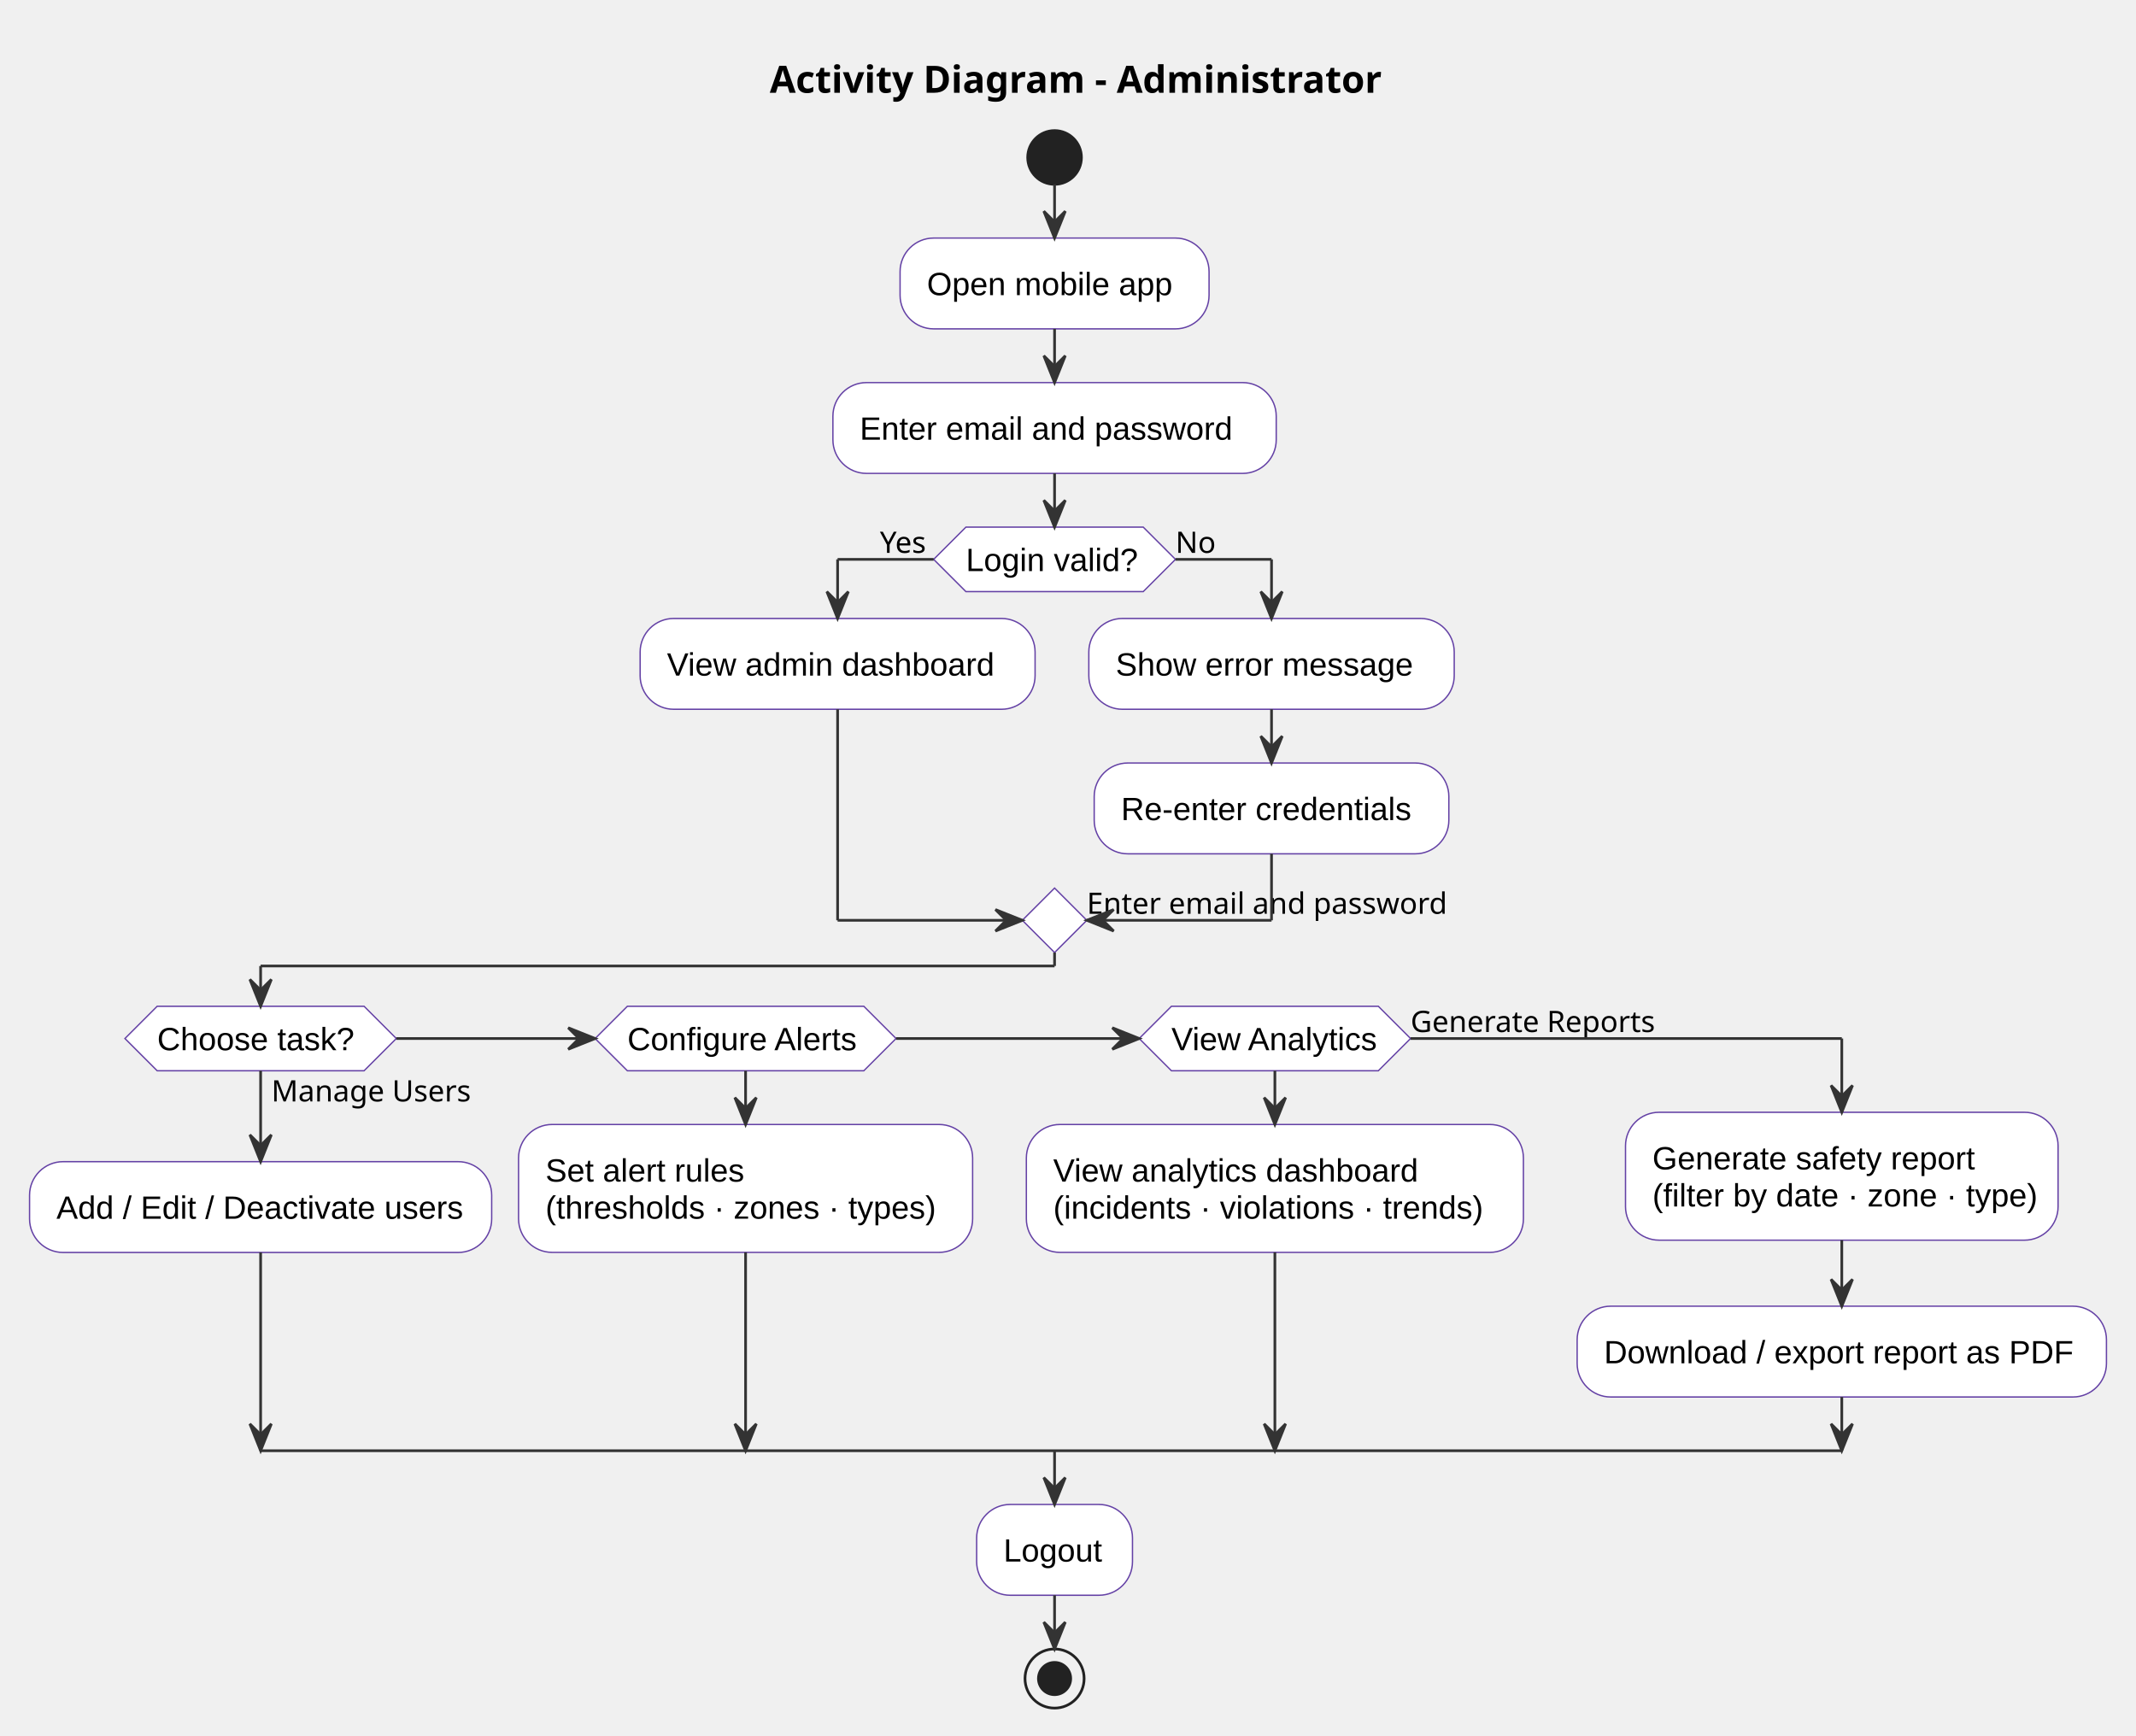
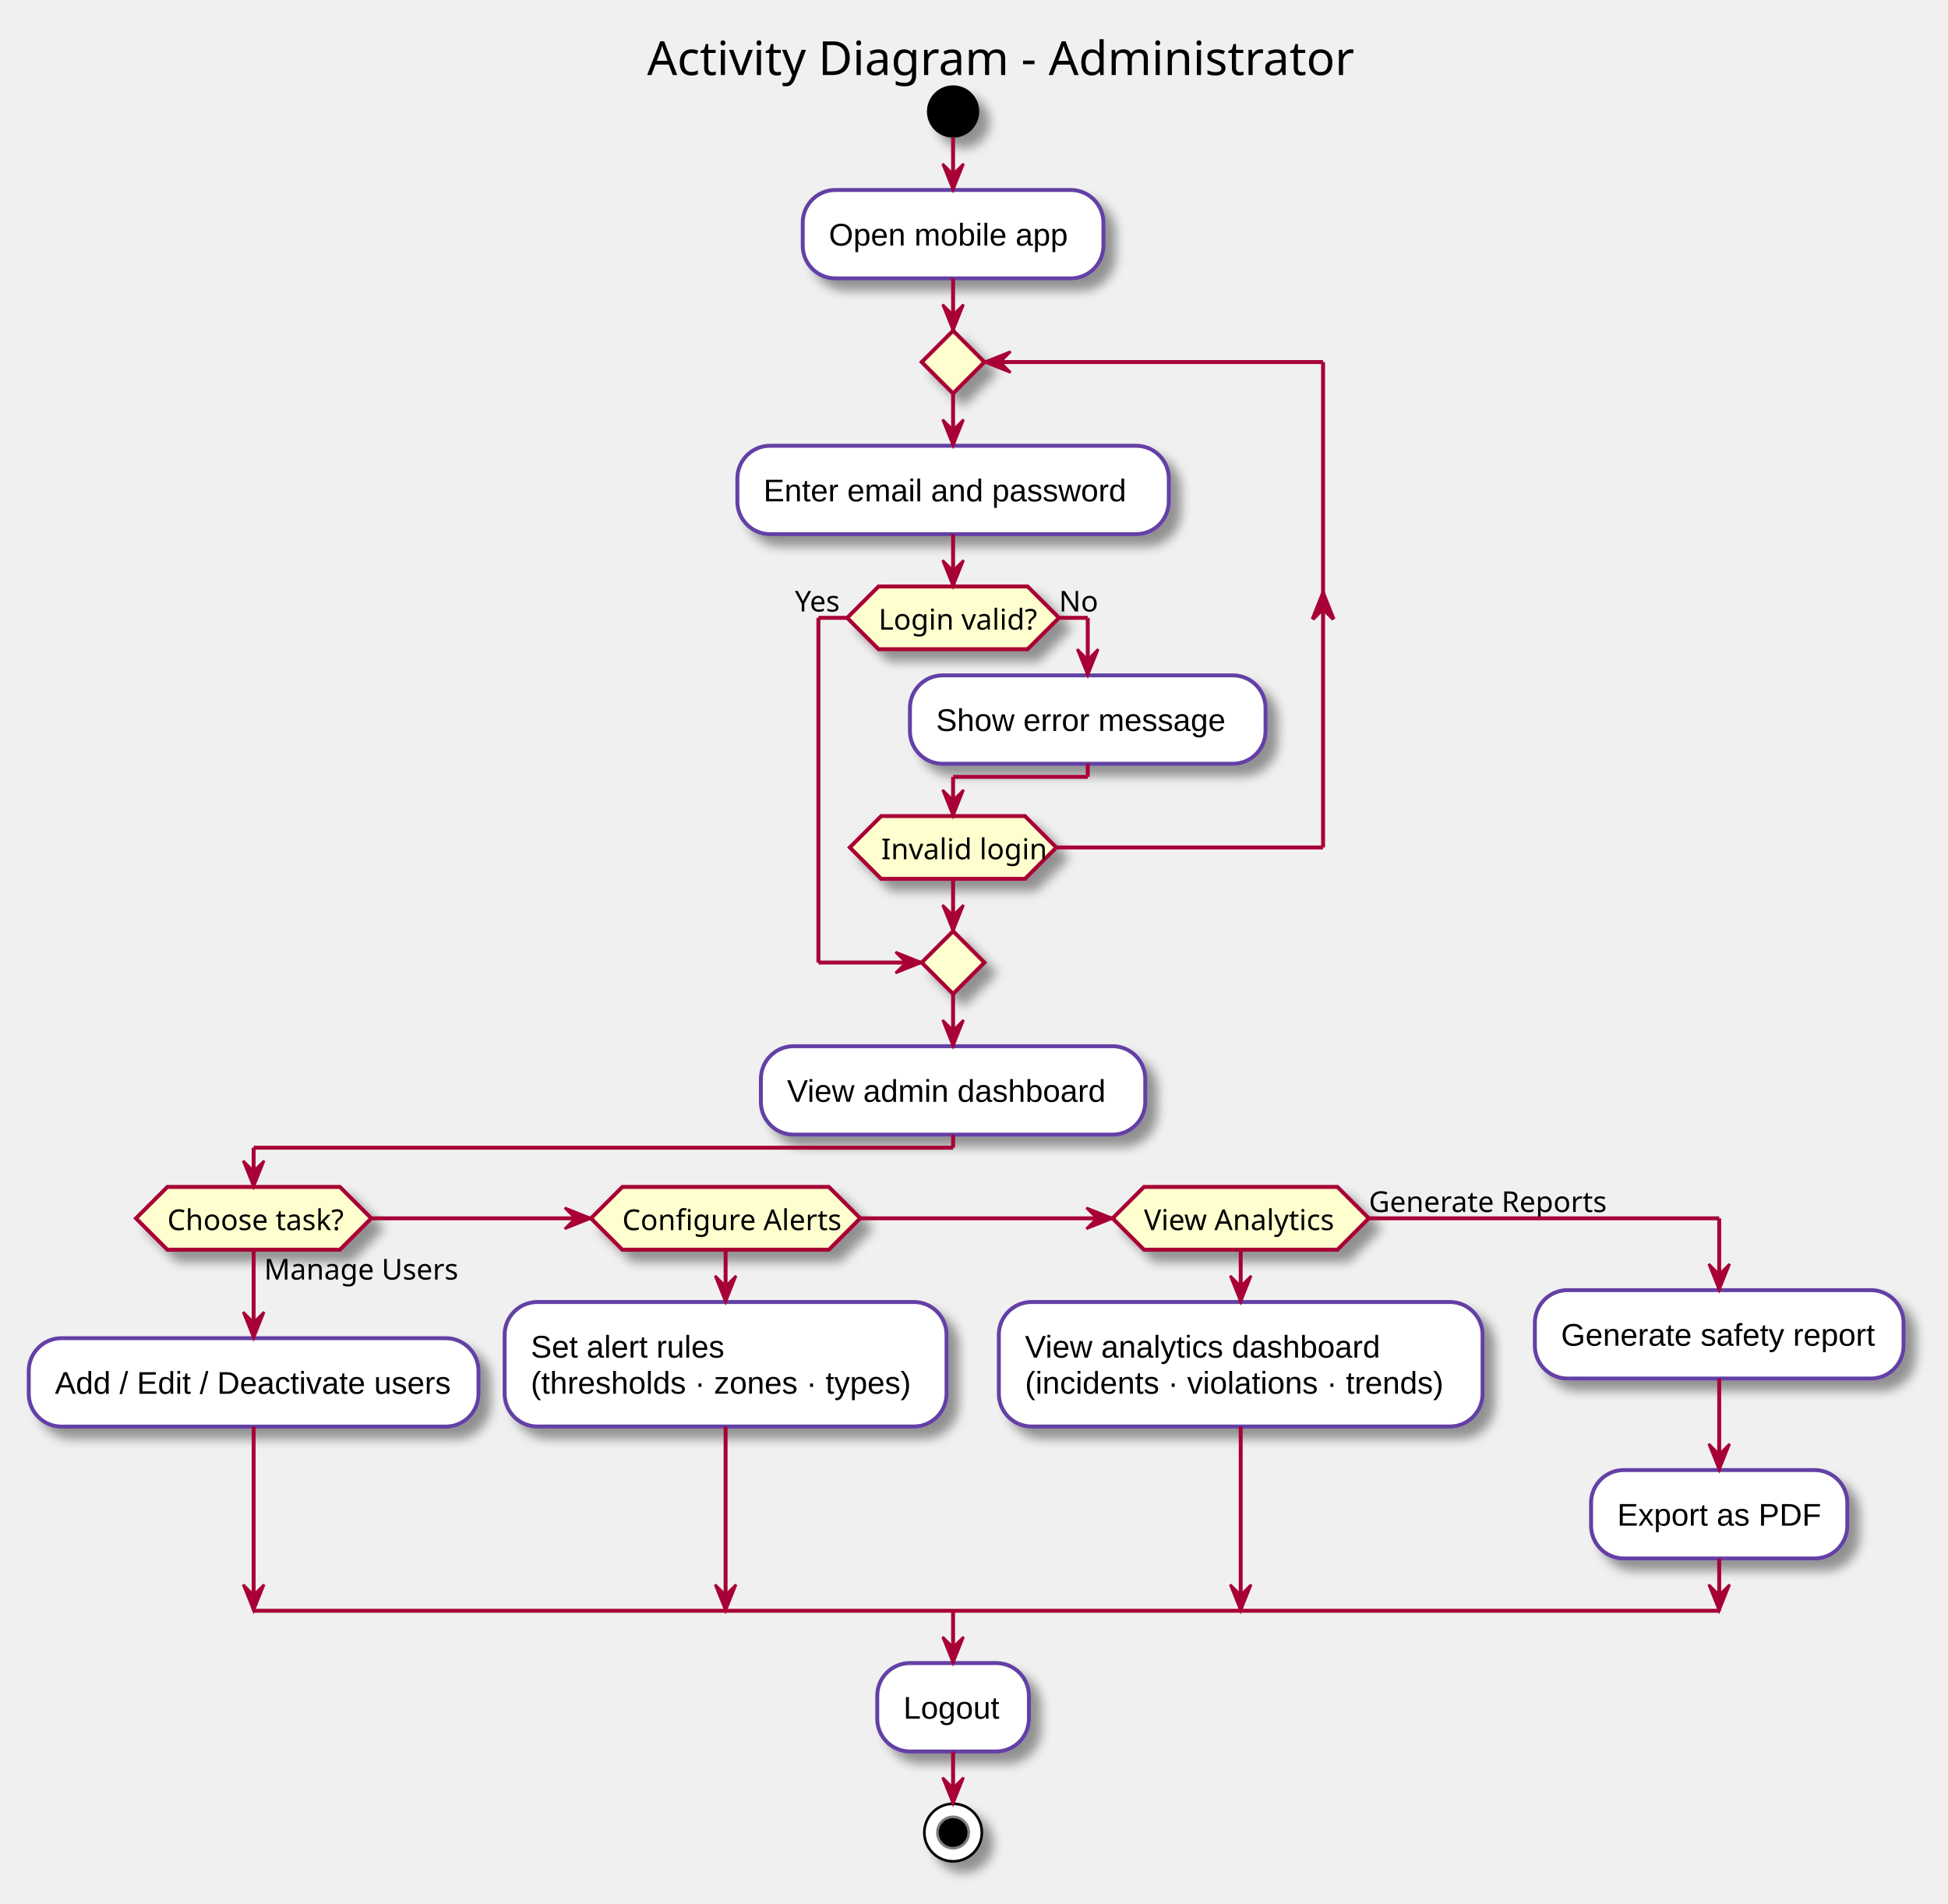
- <svg xmlns="http://www.w3.org/2000/svg" contentStyleType="text/css" height="646px" preserveAspectRatio="none" style="width:795px;height:646px;background:#FFFFFF;" version="1.1" viewBox="0 0 795 646" width="795px" zoomAndPan="magnify">
-   <defs />
+ <svg xmlns="http://www.w3.org/2000/svg" contentScriptType="application/ecmascript" contentStyleType="text/css" height="728px" preserveAspectRatio="none" style="width:745px;height:728px;" version="1.1" viewBox="0 0 745 728" width="745px" zoomAndPan="magnify">
+   <defs>
+     <filter height="300%" id="f1tl2u74xuxdfh" width="300%" x="-1" y="-1">
+       <feGaussianBlur result="blurOut" stdDeviation="2.0" />
+       <feColorMatrix in="blurOut" result="blurOut2" type="matrix" values="0 0 0 0 0 0 0 0 0 0 0 0 0 0 0 0 0 0 .4 0" />
+       <feOffset dx="4.0" dy="4.0" in="blurOut2" result="blurOut3" />
+       <feBlend in="SourceGraphic" in2="blurOut3" mode="normal" />
+     </filter>
+   </defs>
  <g>
-     <text fill="#000000" font-family="sans-serif" font-size="14" font-weight="bold" lengthAdjust="spacing" textLength="219" x="286.5" y="34.533">Activity Diagram - Administrator</text>
-     <ellipse cx="392.5" cy="58.609" fill="#222222" rx="10" ry="10" style="stroke:#222222;stroke-width:1.0;" />
-     <rect fill="#FFFFFF" height="33.799" rx="12.5" ry="12.5" style="stroke:#6441A5;stroke-width:0.5;" width="115" x="335" y="88.609" />
-     <text fill="#000000" font-family="Arial" font-size="12" lengthAdjust="spacing" textLength="95" x="345" y="109.865">Open mobile app</text>
-     <rect fill="#FFFFFF" height="33.799" rx="12.5" ry="12.5" style="stroke:#6441A5;stroke-width:0.5;" width="165" x="310" y="142.408" />
-     <text fill="#000000" font-family="Arial" font-size="12" lengthAdjust="spacing" textLength="145" x="320" y="163.664">Enter email and password</text>
-     <polygon fill="#FFFFFF" points="359.5,196.207,425.5,196.207,437.5,208.207,425.5,220.207,359.5,220.207,347.5,208.207,359.5,196.207" style="stroke:#6441A5;stroke-width:0.5;" />
-     <text fill="#000000" font-family="Arial" font-size="12" lengthAdjust="spacing" textLength="66" x="359.5" y="212.564">Login valid?</text>
-     <text fill="#000000" font-family="sans-serif" font-size="11" lengthAdjust="spacing" textLength="20" x="327.5" y="205.79">Yes</text>
-     <text fill="#000000" font-family="sans-serif" font-size="11" lengthAdjust="spacing" textLength="13" x="437.5" y="205.79">No</text>
-     <rect fill="#FFFFFF" height="33.799" rx="12.5" ry="12.5" style="stroke:#6441A5;stroke-width:0.5;" width="147" x="238.25" y="230.207" />
-     <text fill="#000000" font-family="Arial" font-size="12" lengthAdjust="spacing" textLength="127" x="248.25" y="251.463">View admin dashboard</text>
-     <rect fill="#FFFFFF" height="33.799" rx="12.5" ry="12.5" style="stroke:#6441A5;stroke-width:0.5;" width="136" x="405.25" y="230.207" />
-     <text fill="#000000" font-family="Arial" font-size="12" lengthAdjust="spacing" textLength="116" x="415.25" y="251.463">Show error message</text>
-     <rect fill="#FFFFFF" height="33.799" rx="12.5" ry="12.5" style="stroke:#6441A5;stroke-width:0.5;" width="132" x="407.25" y="284.006" />
-     <text fill="#000000" font-family="Arial" font-size="12" lengthAdjust="spacing" textLength="112" x="417.25" y="305.262">Re-enter credentials</text>
-     <polygon fill="#FFFFFF" points="392.5,330.558,404.5,342.558,392.5,354.558,380.5,342.558,392.5,330.558" style="stroke:#6441A5;stroke-width:0.5;" />
-     <text fill="#000000" font-family="sans-serif" font-size="11" lengthAdjust="spacing" textLength="126" x="404.5" y="340.141">Enter email and password</text>
-     <polygon fill="#FFFFFF" points="58.5,374.558,135.5,374.558,147.5,386.558,135.5,398.558,58.5,398.558,46.5,386.558,58.5,374.558" style="stroke:#6441A5;stroke-width:0.5;" />
-     <text fill="#000000" font-family="sans-serif" font-size="11" lengthAdjust="spacing" textLength="70" x="101" y="409.977">Manage Users</text>
-     <text fill="#000000" font-family="Arial" font-size="12" lengthAdjust="spacing" textLength="77" x="58.5" y="390.914">Choose task?</text>
-     <rect fill="#FFFFFF" height="33.799" rx="12.5" ry="12.5" style="stroke:#6441A5;stroke-width:0.5;" width="172" x="11" y="432.394" />
-     <text fill="#000000" font-family="Arial" font-size="12" lengthAdjust="spacing" textLength="152" x="21" y="453.649">Add / Edit / Deactivate users</text>
-     <polygon fill="#FFFFFF" points="233.5,374.558,321.5,374.558,333.5,386.558,321.5,398.558,233.5,398.558,221.5,386.558,233.5,374.558" style="stroke:#6441A5;stroke-width:0.5;" />
-     <text fill="#000000" font-family="Arial" font-size="12" lengthAdjust="spacing" textLength="88" x="233.5" y="390.914">Configure Alerts</text>
-     <rect fill="#FFFFFF" height="47.598" rx="12.5" ry="12.5" style="stroke:#6441A5;stroke-width:0.5;" width="169" x="193" y="418.558" />
-     <text fill="#000000" font-family="Arial" font-size="12" lengthAdjust="spacing" textLength="76" x="203" y="439.813">Set alert rules</text>
-     <text fill="#000000" font-family="Arial" font-size="12" lengthAdjust="spacing" textLength="149" x="203" y="453.612">(thresholds · zones · types)</text>
-     <polygon fill="#FFFFFF" points="436,374.558,513,374.558,525,386.558,513,398.558,436,398.558,424,386.558,436,374.558" style="stroke:#6441A5;stroke-width:0.5;" />
-     <text fill="#000000" font-family="Arial" font-size="12" lengthAdjust="spacing" textLength="77" x="436" y="390.914">View Analytics</text>
-     <text fill="#000000" font-family="sans-serif" font-size="11" lengthAdjust="spacing" textLength="86" x="525" y="384.141">Generate Reports</text>
-     <rect fill="#FFFFFF" height="47.598" rx="12.5" ry="12.5" style="stroke:#6441A5;stroke-width:0.5;" width="185" x="382" y="418.558" />
-     <text fill="#000000" font-family="Arial" font-size="12" lengthAdjust="spacing" textLength="140" x="392" y="439.813">View analytics dashboard</text>
-     <text fill="#000000" font-family="Arial" font-size="12" lengthAdjust="spacing" textLength="165" x="392" y="453.612">(incidents · violations · trends)</text>
-     <rect fill="#FFFFFF" height="47.598" rx="12.5" ry="12.5" style="stroke:#6441A5;stroke-width:0.5;" width="161" x="605" y="414.017" />
-     <text fill="#000000" font-family="Arial" font-size="12" lengthAdjust="spacing" textLength="121" x="615" y="435.272">Generate safety report</text>
-     <text fill="#000000" font-family="Arial" font-size="12" lengthAdjust="spacing" textLength="141" x="615" y="449.071">(filter by date · zone · type)</text>
-     <rect fill="#FFFFFF" height="33.799" rx="12.5" ry="12.5" style="stroke:#6441A5;stroke-width:0.5;" width="197" x="587" y="486.192" />
-     <text fill="#000000" font-family="Arial" font-size="12" lengthAdjust="spacing" textLength="177" x="597" y="507.448">Download / export report as PDF</text>
-     <rect fill="#FFFFFF" height="33.799" rx="12.5" ry="12.5" style="stroke:#6441A5;stroke-width:0.5;" width="58" x="363.5" y="559.991" />
-     <text fill="#000000" font-family="Arial" font-size="12" lengthAdjust="spacing" textLength="38" x="373.5" y="581.247">Logout</text>
-     <ellipse cx="392.5" cy="624.79" fill="none" rx="11" ry="11" style="stroke:#222222;stroke-width:1.0;" />
-     <ellipse cx="392.5" cy="624.79" fill="#222222" rx="6" ry="6" style="stroke:#222222;stroke-width:1.0;" />
-     <line style="stroke:#333333;stroke-width:1.0;" x1="392.5" x2="392.5" y1="68.609" y2="88.609" />
-     <polygon fill="#333333" points="388.5,78.609,392.5,88.609,396.5,78.609,392.5,82.609" style="stroke:#333333;stroke-width:1.0;" />
-     <line style="stroke:#333333;stroke-width:1.0;" x1="392.5" x2="392.5" y1="122.408" y2="142.408" />
-     <polygon fill="#333333" points="388.5,132.408,392.5,142.408,396.5,132.408,392.5,136.408" style="stroke:#333333;stroke-width:1.0;" />
-     <line style="stroke:#333333;stroke-width:1.0;" x1="473.25" x2="473.25" y1="264.006" y2="284.006" />
-     <polygon fill="#333333" points="469.25,274.006,473.25,284.006,477.25,274.006,473.25,278.006" style="stroke:#333333;stroke-width:1.0;" />
-     <line style="stroke:#333333;stroke-width:1.0;" x1="347.5" x2="311.75" y1="208.207" y2="208.207" />
-     <line style="stroke:#333333;stroke-width:1.0;" x1="311.75" x2="311.75" y1="208.207" y2="230.207" />
-     <polygon fill="#333333" points="307.75,220.207,311.75,230.207,315.75,220.207,311.75,224.207" style="stroke:#333333;stroke-width:1.0;" />
-     <line style="stroke:#333333;stroke-width:1.0;" x1="437.5" x2="473.25" y1="208.207" y2="208.207" />
-     <line style="stroke:#333333;stroke-width:1.0;" x1="473.25" x2="473.25" y1="208.207" y2="230.207" />
-     <polygon fill="#333333" points="469.25,220.207,473.25,230.207,477.25,220.207,473.25,224.207" style="stroke:#333333;stroke-width:1.0;" />
-     <line style="stroke:#333333;stroke-width:1.0;" x1="311.75" x2="311.75" y1="264.006" y2="342.558" />
-     <line style="stroke:#333333;stroke-width:1.0;" x1="311.75" x2="380.5" y1="342.558" y2="342.558" />
-     <polygon fill="#333333" points="370.5,338.558,380.5,342.558,370.5,346.558,374.5,342.558" style="stroke:#333333;stroke-width:1.0;" />
-     <line style="stroke:#333333;stroke-width:1.0;" x1="473.25" x2="473.25" y1="317.805" y2="342.558" />
-     <line style="stroke:#333333;stroke-width:1.0;" x1="473.25" x2="404.5" y1="342.558" y2="342.558" />
-     <polygon fill="#333333" points="414.5,338.558,404.5,342.558,414.5,346.558,410.5,342.558" style="stroke:#333333;stroke-width:1.0;" />
-     <line style="stroke:#333333;stroke-width:1.0;" x1="392.5" x2="392.5" y1="176.207" y2="196.207" />
-     <polygon fill="#333333" points="388.5,186.207,392.5,196.207,396.5,186.207,392.5,190.207" style="stroke:#333333;stroke-width:1.0;" />
-     <line style="stroke:#333333;stroke-width:1.0;" x1="685.5" x2="685.5" y1="461.614" y2="486.192" />
-     <polygon fill="#333333" points="681.5,476.192,685.5,486.192,689.5,476.192,685.5,480.192" style="stroke:#333333;stroke-width:1.0;" />
-     <line style="stroke:#333333;stroke-width:1.0;" x1="97" x2="97" y1="398.558" y2="432.394" />
-     <polygon fill="#333333" points="93,422.394,97,432.394,101,422.394,97,426.394" style="stroke:#333333;stroke-width:1.0;" />
-     <line style="stroke:#333333;stroke-width:1.0;" x1="97" x2="97" y1="466.192" y2="539.991" />
-     <polygon fill="#333333" points="93,529.991,97,539.991,101,529.991,97,533.991" style="stroke:#333333;stroke-width:1.0;" />
-     <line style="stroke:#333333;stroke-width:1.0;" x1="277.5" x2="277.5" y1="398.558" y2="418.558" />
-     <polygon fill="#333333" points="273.5,408.558,277.5,418.558,281.5,408.558,277.5,412.558" style="stroke:#333333;stroke-width:1.0;" />
-     <line style="stroke:#333333;stroke-width:1.0;" x1="277.5" x2="277.5" y1="466.155" y2="539.991" />
-     <polygon fill="#333333" points="273.5,529.991,277.5,539.991,281.5,529.991,277.5,533.991" style="stroke:#333333;stroke-width:1.0;" />
-     <line style="stroke:#333333;stroke-width:1.0;" x1="474.5" x2="474.5" y1="398.558" y2="418.558" />
-     <polygon fill="#333333" points="470.5,408.558,474.5,418.558,478.5,408.558,474.5,412.558" style="stroke:#333333;stroke-width:1.0;" />
-     <line style="stroke:#333333;stroke-width:1.0;" x1="474.5" x2="474.5" y1="466.155" y2="539.991" />
-     <polygon fill="#333333" points="470.5,529.991,474.5,539.991,478.5,529.991,474.5,533.991" style="stroke:#333333;stroke-width:1.0;" />
-     <line style="stroke:#333333;stroke-width:1.0;" x1="147.5" x2="221.5" y1="386.558" y2="386.558" />
-     <polygon fill="#333333" points="211.5,382.558,221.5,386.558,211.5,390.558,215.5,386.558" style="stroke:#333333;stroke-width:1.0;" />
-     <line style="stroke:#333333;stroke-width:1.0;" x1="333.5" x2="424" y1="386.558" y2="386.558" />
-     <polygon fill="#333333" points="414,382.558,424,386.558,414,390.558,418,386.558" style="stroke:#333333;stroke-width:1.0;" />
-     <line style="stroke:#333333;stroke-width:1.0;" x1="392.5" x2="392.5" y1="354.558" y2="359.558" />
-     <line style="stroke:#333333;stroke-width:1.0;" x1="392.5" x2="97" y1="359.558" y2="359.558" />
-     <line style="stroke:#333333;stroke-width:1.0;" x1="97" x2="97" y1="359.558" y2="374.558" />
-     <polygon fill="#333333" points="93,364.558,97,374.558,101,364.558,97,368.558" style="stroke:#333333;stroke-width:1.0;" />
-     <line style="stroke:#333333;stroke-width:1.0;" x1="525" x2="685.5" y1="386.558" y2="386.558" />
-     <line style="stroke:#333333;stroke-width:1.0;" x1="685.5" x2="685.5" y1="386.558" y2="414.017" />
-     <polygon fill="#333333" points="681.5,404.017,685.5,414.017,689.5,404.017,685.5,408.017" style="stroke:#333333;stroke-width:1.0;" />
-     <line style="stroke:#333333;stroke-width:1.0;" x1="685.5" x2="685.5" y1="519.991" y2="539.991" />
-     <polygon fill="#333333" points="681.5,529.991,685.5,539.991,689.5,529.991,685.5,533.991" style="stroke:#333333;stroke-width:1.0;" />
-     <line style="stroke:#333333;stroke-width:1.0;" x1="97" x2="685.5" y1="539.991" y2="539.991" />
-     <line style="stroke:#333333;stroke-width:1.0;" x1="392.5" x2="392.5" y1="539.991" y2="559.991" />
-     <polygon fill="#333333" points="388.5,549.991,392.5,559.991,396.5,549.991,392.5,553.991" style="stroke:#333333;stroke-width:1.0;" />
-     <line style="stroke:#333333;stroke-width:1.0;" x1="392.5" x2="392.5" y1="593.79" y2="613.79" />
-     <polygon fill="#333333" points="388.5,603.79,392.5,613.79,396.5,603.79,392.5,607.79" style="stroke:#333333;stroke-width:1.0;" />
+     <text fill="#000000" font-family="sans-serif" font-size="18" lengthAdjust="spacing" textLength="248" x="247.5" y="28.686">Activity Diagram - Administrator</text>
+     <ellipse cx="364.5" cy="42.641" fill="#000000" filter="url(#f1tl2u74xuxdfh)" rx="10" ry="10" style="stroke:none;stroke-width:1.0;" />
+     <rect fill="#FFFFFF" filter="url(#f1tl2u74xuxdfh)" height="33.799" rx="12.5" ry="12.5" style="stroke:#6441A5;stroke-width:1.5;" width="115" x="307" y="72.641" />
+     <text fill="#000000" font-family="Arial" font-size="12" lengthAdjust="spacing" textLength="95" x="317" y="93.897">Open mobile app</text>
+     <rect fill="#FFFFFF" filter="url(#f1tl2u74xuxdfh)" height="33.799" rx="12.5" ry="12.5" style="stroke:#6441A5;stroke-width:1.5;" width="165" x="282" y="170.44" />
+     <text fill="#000000" font-family="Arial" font-size="12" lengthAdjust="spacing" textLength="145" x="292" y="191.695">Enter email and password</text>
+     <polygon fill="#FEFECE" filter="url(#f1tl2u74xuxdfh)" points="336,224.238,393,224.238,405,236.238,393,248.238,336,248.238,324,236.238,336,224.238" style="stroke:#A80036;stroke-width:1.5;" />
+     <text fill="#000000" font-family="sans-serif" font-size="11" lengthAdjust="spacing" textLength="57" x="336" y="240.739">Login valid?</text>
+     <text fill="#000000" font-family="sans-serif" font-size="11" lengthAdjust="spacing" textLength="20" x="304" y="233.821">Yes</text>
+     <text fill="#000000" font-family="sans-serif" font-size="11" lengthAdjust="spacing" textLength="13" x="405" y="233.821">No</text>
+     <rect fill="#FFFFFF" filter="url(#f1tl2u74xuxdfh)" height="33.799" rx="12.5" ry="12.5" style="stroke:#6441A5;stroke-width:1.5;" width="136" x="348" y="258.238" />
+     <text fill="#000000" font-family="Arial" font-size="12" lengthAdjust="spacing" textLength="116" x="358" y="279.494">Show error message</text>
+     <polygon fill="#FEFECE" filter="url(#f1tl2u74xuxdfh)" points="364.5,126.439,376.5,138.44,364.5,150.44,352.5,138.44,364.5,126.439" style="stroke:#A80036;stroke-width:1.5;" />
+     <polygon fill="#FEFECE" filter="url(#f1tl2u74xuxdfh)" points="337,312.037,392,312.037,404,324.037,392,336.037,337,336.037,325,324.037,337,312.037" style="stroke:#A80036;stroke-width:1.5;" />
+     <text fill="#000000" font-family="sans-serif" font-size="11" lengthAdjust="spacing" textLength="55" x="337" y="328.538">Invalid login</text>
+     <polygon fill="#FEFECE" filter="url(#f1tl2u74xuxdfh)" points="364.5,356.037,376.5,368.037,364.5,380.037,352.5,368.037,364.5,356.037" style="stroke:#A80036;stroke-width:1.5;" />
+     <rect fill="#FFFFFF" filter="url(#f1tl2u74xuxdfh)" height="33.799" rx="12.5" ry="12.5" style="stroke:#6441A5;stroke-width:1.5;" width="147" x="291" y="400.037" />
+     <text fill="#000000" font-family="Arial" font-size="12" lengthAdjust="spacing" textLength="127" x="301" y="421.293">View admin dashboard</text>
+     <polygon fill="#FEFECE" filter="url(#f1tl2u74xuxdfh)" points="64,453.836,130,453.836,142,465.836,130,477.836,64,477.836,52,465.836,64,453.836" style="stroke:#A80036;stroke-width:1.5;" />
+     <text fill="#000000" font-family="sans-serif" font-size="11" lengthAdjust="spacing" textLength="70" x="101" y="489.255">Manage Users</text>
+     <text fill="#000000" font-family="sans-serif" font-size="11" lengthAdjust="spacing" textLength="66" x="64" y="470.337">Choose task?</text>
+     <rect fill="#FFFFFF" filter="url(#f1tl2u74xuxdfh)" height="33.799" rx="12.5" ry="12.5" style="stroke:#6441A5;stroke-width:1.5;" width="172" x="11" y="511.672" />
+     <text fill="#000000" font-family="Arial" font-size="12" lengthAdjust="spacing" textLength="152" x="21" y="532.928">Add / Edit / Deactivate users</text>
+     <polygon fill="#FEFECE" filter="url(#f1tl2u74xuxdfh)" points="238,453.836,317,453.836,329,465.836,317,477.836,238,477.836,226,465.836,238,453.836" style="stroke:#A80036;stroke-width:1.5;" />
+     <text fill="#000000" font-family="sans-serif" font-size="11" lengthAdjust="spacing" textLength="79" x="238" y="470.337">Configure Alerts</text>
+     <rect fill="#FFFFFF" filter="url(#f1tl2u74xuxdfh)" height="47.598" rx="12.5" ry="12.5" style="stroke:#6441A5;stroke-width:1.5;" width="169" x="193" y="497.836" />
+     <text fill="#000000" font-family="Arial" font-size="12" lengthAdjust="spacing" textLength="76" x="203" y="519.092">Set alert rules</text>
+     <text fill="#000000" font-family="Arial" font-size="12" lengthAdjust="spacing" textLength="149" x="203" y="532.891">(thresholds · zones · types)</text>
+     <polygon fill="#FEFECE" filter="url(#f1tl2u74xuxdfh)" points="437.5,453.836,511.5,453.836,523.5,465.836,511.5,477.836,437.5,477.836,425.5,465.836,437.5,453.836" style="stroke:#A80036;stroke-width:1.5;" />
+     <text fill="#000000" font-family="sans-serif" font-size="11" lengthAdjust="spacing" textLength="74" x="437.5" y="470.337">View Analytics</text>
+     <text fill="#000000" font-family="sans-serif" font-size="11" lengthAdjust="spacing" textLength="86" x="523.5" y="463.419">Generate Reports</text>
+     <rect fill="#FFFFFF" filter="url(#f1tl2u74xuxdfh)" height="47.598" rx="12.5" ry="12.5" style="stroke:#6441A5;stroke-width:1.5;" width="185" x="382" y="497.836" />
+     <text fill="#000000" font-family="Arial" font-size="12" lengthAdjust="spacing" textLength="140" x="392" y="519.092">View analytics dashboard</text>
+     <text fill="#000000" font-family="Arial" font-size="12" lengthAdjust="spacing" textLength="165" x="392" y="532.891">(incidents · violations · trends)</text>
+     <rect fill="#FFFFFF" filter="url(#f1tl2u74xuxdfh)" height="33.799" rx="12.5" ry="12.5" style="stroke:#6441A5;stroke-width:1.5;" width="141" x="587" y="493.295" />
+     <text fill="#000000" font-family="Arial" font-size="12" lengthAdjust="spacing" textLength="121" x="597" y="514.551">Generate safety report</text>
+     <rect fill="#FFFFFF" filter="url(#f1tl2u74xuxdfh)" height="33.799" rx="12.5" ry="12.5" style="stroke:#6441A5;stroke-width:1.5;" width="98" x="608.5" y="562.094" />
+     <text fill="#000000" font-family="Arial" font-size="12" lengthAdjust="spacing" textLength="78" x="618.5" y="583.35">Export as PDF</text>
+     <rect fill="#FFFFFF" filter="url(#f1tl2u74xuxdfh)" height="33.799" rx="12.5" ry="12.5" style="stroke:#6441A5;stroke-width:1.5;" width="58" x="335.5" y="635.893" />
+     <text fill="#000000" font-family="Arial" font-size="12" lengthAdjust="spacing" textLength="38" x="345.5" y="657.148">Logout</text>
+     <ellipse cx="364.5" cy="700.691" fill="#FFFFFF" filter="url(#f1tl2u74xuxdfh)" rx="11" ry="11" style="stroke:#000000;stroke-width:1.0;" />
+     <ellipse cx="364.5" cy="700.691" fill="#000000" rx="6" ry="6" style="stroke:#7F7F7F;stroke-width:1.0;" />
+     <line style="stroke:#A80036;stroke-width:1.5;" x1="364.5" x2="364.5" y1="52.641" y2="72.641" />
+     <polygon fill="#A80036" points="360.5,62.641,364.5,72.641,368.5,62.641,364.5,66.641" style="stroke:#A80036;stroke-width:1.0;" />
+     <line style="stroke:#A80036;stroke-width:1.5;" x1="324" x2="313" y1="236.238" y2="236.238" />
+     <line style="stroke:#A80036;stroke-width:1.5;" x1="313" x2="313" y1="236.238" y2="368.037" />
+     <line style="stroke:#A80036;stroke-width:1.5;" x1="313" x2="352.5" y1="368.037" y2="368.037" />
+     <polygon fill="#A80036" points="342.5,364.037,352.5,368.037,342.5,372.037,346.5,368.037" style="stroke:#A80036;stroke-width:1.0;" />
+     <line style="stroke:#A80036;stroke-width:1.5;" x1="405" x2="416" y1="236.238" y2="236.238" />
+     <line style="stroke:#A80036;stroke-width:1.5;" x1="416" x2="416" y1="236.238" y2="258.238" />
+     <polygon fill="#A80036" points="412,248.238,416,258.238,420,248.238,416,252.238" style="stroke:#A80036;stroke-width:1.0;" />
+     <line style="stroke:#A80036;stroke-width:1.5;" x1="416" x2="416" y1="292.037" y2="297.037" />
+     <line style="stroke:#A80036;stroke-width:1.5;" x1="416" x2="364.5" y1="297.037" y2="297.037" />
+     <line style="stroke:#A80036;stroke-width:1.5;" x1="364.5" x2="364.5" y1="297.037" y2="312.037" />
+     <polygon fill="#A80036" points="360.5,302.037,364.5,312.037,368.5,302.037,364.5,306.037" style="stroke:#A80036;stroke-width:1.0;" />
+     <line style="stroke:#A80036;stroke-width:1.5;" x1="364.5" x2="364.5" y1="204.238" y2="224.238" />
+     <polygon fill="#A80036" points="360.5,214.238,364.5,224.238,368.5,214.238,364.5,218.238" style="stroke:#A80036;stroke-width:1.0;" />
+     <line style="stroke:#A80036;stroke-width:1.5;" x1="364.5" x2="364.5" y1="150.44" y2="170.44" />
+     <polygon fill="#A80036" points="360.5,160.44,364.5,170.44,368.5,160.44,364.5,164.44" style="stroke:#A80036;stroke-width:1.0;" />
+     <line style="stroke:#A80036;stroke-width:1.5;" x1="404" x2="506" y1="324.037" y2="324.037" />
+     <polygon fill="#A80036" points="502,236.738,506,226.738,510,236.738,506,232.738" style="stroke:#A80036;stroke-width:1.5;" />
+     <line style="stroke:#A80036;stroke-width:1.5;" x1="506" x2="506" y1="138.44" y2="324.037" />
+     <line style="stroke:#A80036;stroke-width:1.5;" x1="506" x2="376.5" y1="138.44" y2="138.44" />
+     <polygon fill="#A80036" points="386.5,134.44,376.5,138.44,386.5,142.44,382.5,138.44" style="stroke:#A80036;stroke-width:1.0;" />
+     <line style="stroke:#A80036;stroke-width:1.5;" x1="364.5" x2="364.5" y1="336.037" y2="356.037" />
+     <polygon fill="#A80036" points="360.5,346.037,364.5,356.037,368.5,346.037,364.5,350.037" style="stroke:#A80036;stroke-width:1.0;" />
+     <line style="stroke:#A80036;stroke-width:1.5;" x1="364.5" x2="364.5" y1="106.439" y2="126.439" />
+     <polygon fill="#A80036" points="360.5,116.439,364.5,126.439,368.5,116.439,364.5,120.439" style="stroke:#A80036;stroke-width:1.0;" />
+     <line style="stroke:#A80036;stroke-width:1.5;" x1="364.5" x2="364.5" y1="380.037" y2="400.037" />
+     <polygon fill="#A80036" points="360.5,390.037,364.5,400.037,368.5,390.037,364.5,394.037" style="stroke:#A80036;stroke-width:1.0;" />
+     <line style="stroke:#A80036;stroke-width:1.5;" x1="657.5" x2="657.5" y1="527.094" y2="562.094" />
+     <polygon fill="#A80036" points="653.5,552.094,657.5,562.094,661.5,552.094,657.5,556.094" style="stroke:#A80036;stroke-width:1.0;" />
+     <line style="stroke:#A80036;stroke-width:1.5;" x1="97" x2="97" y1="477.836" y2="511.672" />
+     <polygon fill="#A80036" points="93,501.672,97,511.672,101,501.672,97,505.672" style="stroke:#A80036;stroke-width:1.0;" />
+     <line style="stroke:#A80036;stroke-width:1.5;" x1="97" x2="97" y1="545.471" y2="615.893" />
+     <polygon fill="#A80036" points="93,605.893,97,615.893,101,605.893,97,609.893" style="stroke:#A80036;stroke-width:1.0;" />
+     <line style="stroke:#A80036;stroke-width:1.5;" x1="277.5" x2="277.5" y1="477.836" y2="497.836" />
+     <polygon fill="#A80036" points="273.5,487.836,277.5,497.836,281.5,487.836,277.5,491.836" style="stroke:#A80036;stroke-width:1.0;" />
+     <line style="stroke:#A80036;stroke-width:1.5;" x1="277.5" x2="277.5" y1="545.434" y2="615.893" />
+     <polygon fill="#A80036" points="273.5,605.893,277.5,615.893,281.5,605.893,277.5,609.893" style="stroke:#A80036;stroke-width:1.0;" />
+     <line style="stroke:#A80036;stroke-width:1.5;" x1="474.5" x2="474.5" y1="477.836" y2="497.836" />
+     <polygon fill="#A80036" points="470.5,487.836,474.5,497.836,478.5,487.836,474.5,491.836" style="stroke:#A80036;stroke-width:1.0;" />
+     <line style="stroke:#A80036;stroke-width:1.5;" x1="474.5" x2="474.5" y1="545.434" y2="615.893" />
+     <polygon fill="#A80036" points="470.5,605.893,474.5,615.893,478.5,605.893,474.5,609.893" style="stroke:#A80036;stroke-width:1.0;" />
+     <line style="stroke:#A80036;stroke-width:1.5;" x1="142" x2="226" y1="465.836" y2="465.836" />
+     <polygon fill="#A80036" points="216,461.836,226,465.836,216,469.836,220,465.836" style="stroke:#A80036;stroke-width:1.0;" />
+     <line style="stroke:#A80036;stroke-width:1.5;" x1="329" x2="425.5" y1="465.836" y2="465.836" />
+     <polygon fill="#A80036" points="415.5,461.836,425.5,465.836,415.5,469.836,419.5,465.836" style="stroke:#A80036;stroke-width:1.0;" />
+     <line style="stroke:#A80036;stroke-width:1.5;" x1="364.5" x2="364.5" y1="433.836" y2="438.836" />
+     <line style="stroke:#A80036;stroke-width:1.5;" x1="364.5" x2="97" y1="438.836" y2="438.836" />
+     <line style="stroke:#A80036;stroke-width:1.5;" x1="97" x2="97" y1="438.836" y2="453.836" />
+     <polygon fill="#A80036" points="93,443.836,97,453.836,101,443.836,97,447.836" style="stroke:#A80036;stroke-width:1.0;" />
+     <line style="stroke:#A80036;stroke-width:1.5;" x1="523.5" x2="657.5" y1="465.836" y2="465.836" />
+     <line style="stroke:#A80036;stroke-width:1.5;" x1="657.5" x2="657.5" y1="465.836" y2="493.295" />
+     <polygon fill="#A80036" points="653.5,483.295,657.5,493.295,661.5,483.295,657.5,487.295" style="stroke:#A80036;stroke-width:1.0;" />
+     <line style="stroke:#A80036;stroke-width:1.5;" x1="657.5" x2="657.5" y1="595.893" y2="615.893" />
+     <polygon fill="#A80036" points="653.5,605.893,657.5,615.893,661.5,605.893,657.5,609.893" style="stroke:#A80036;stroke-width:1.0;" />
+     <line style="stroke:#A80036;stroke-width:1.5;" x1="97" x2="657.5" y1="615.893" y2="615.893" />
+     <line style="stroke:#A80036;stroke-width:1.5;" x1="364.5" x2="364.5" y1="615.893" y2="635.893" />
+     <polygon fill="#A80036" points="360.5,625.893,364.5,635.893,368.5,625.893,364.5,629.893" style="stroke:#A80036;stroke-width:1.0;" />
+     <line style="stroke:#A80036;stroke-width:1.5;" x1="364.5" x2="364.5" y1="669.691" y2="689.691" />
+     <polygon fill="#A80036" points="360.5,679.691,364.5,689.691,368.5,679.691,364.5,683.691" style="stroke:#A80036;stroke-width:1.0;" />
  </g>
</svg>
